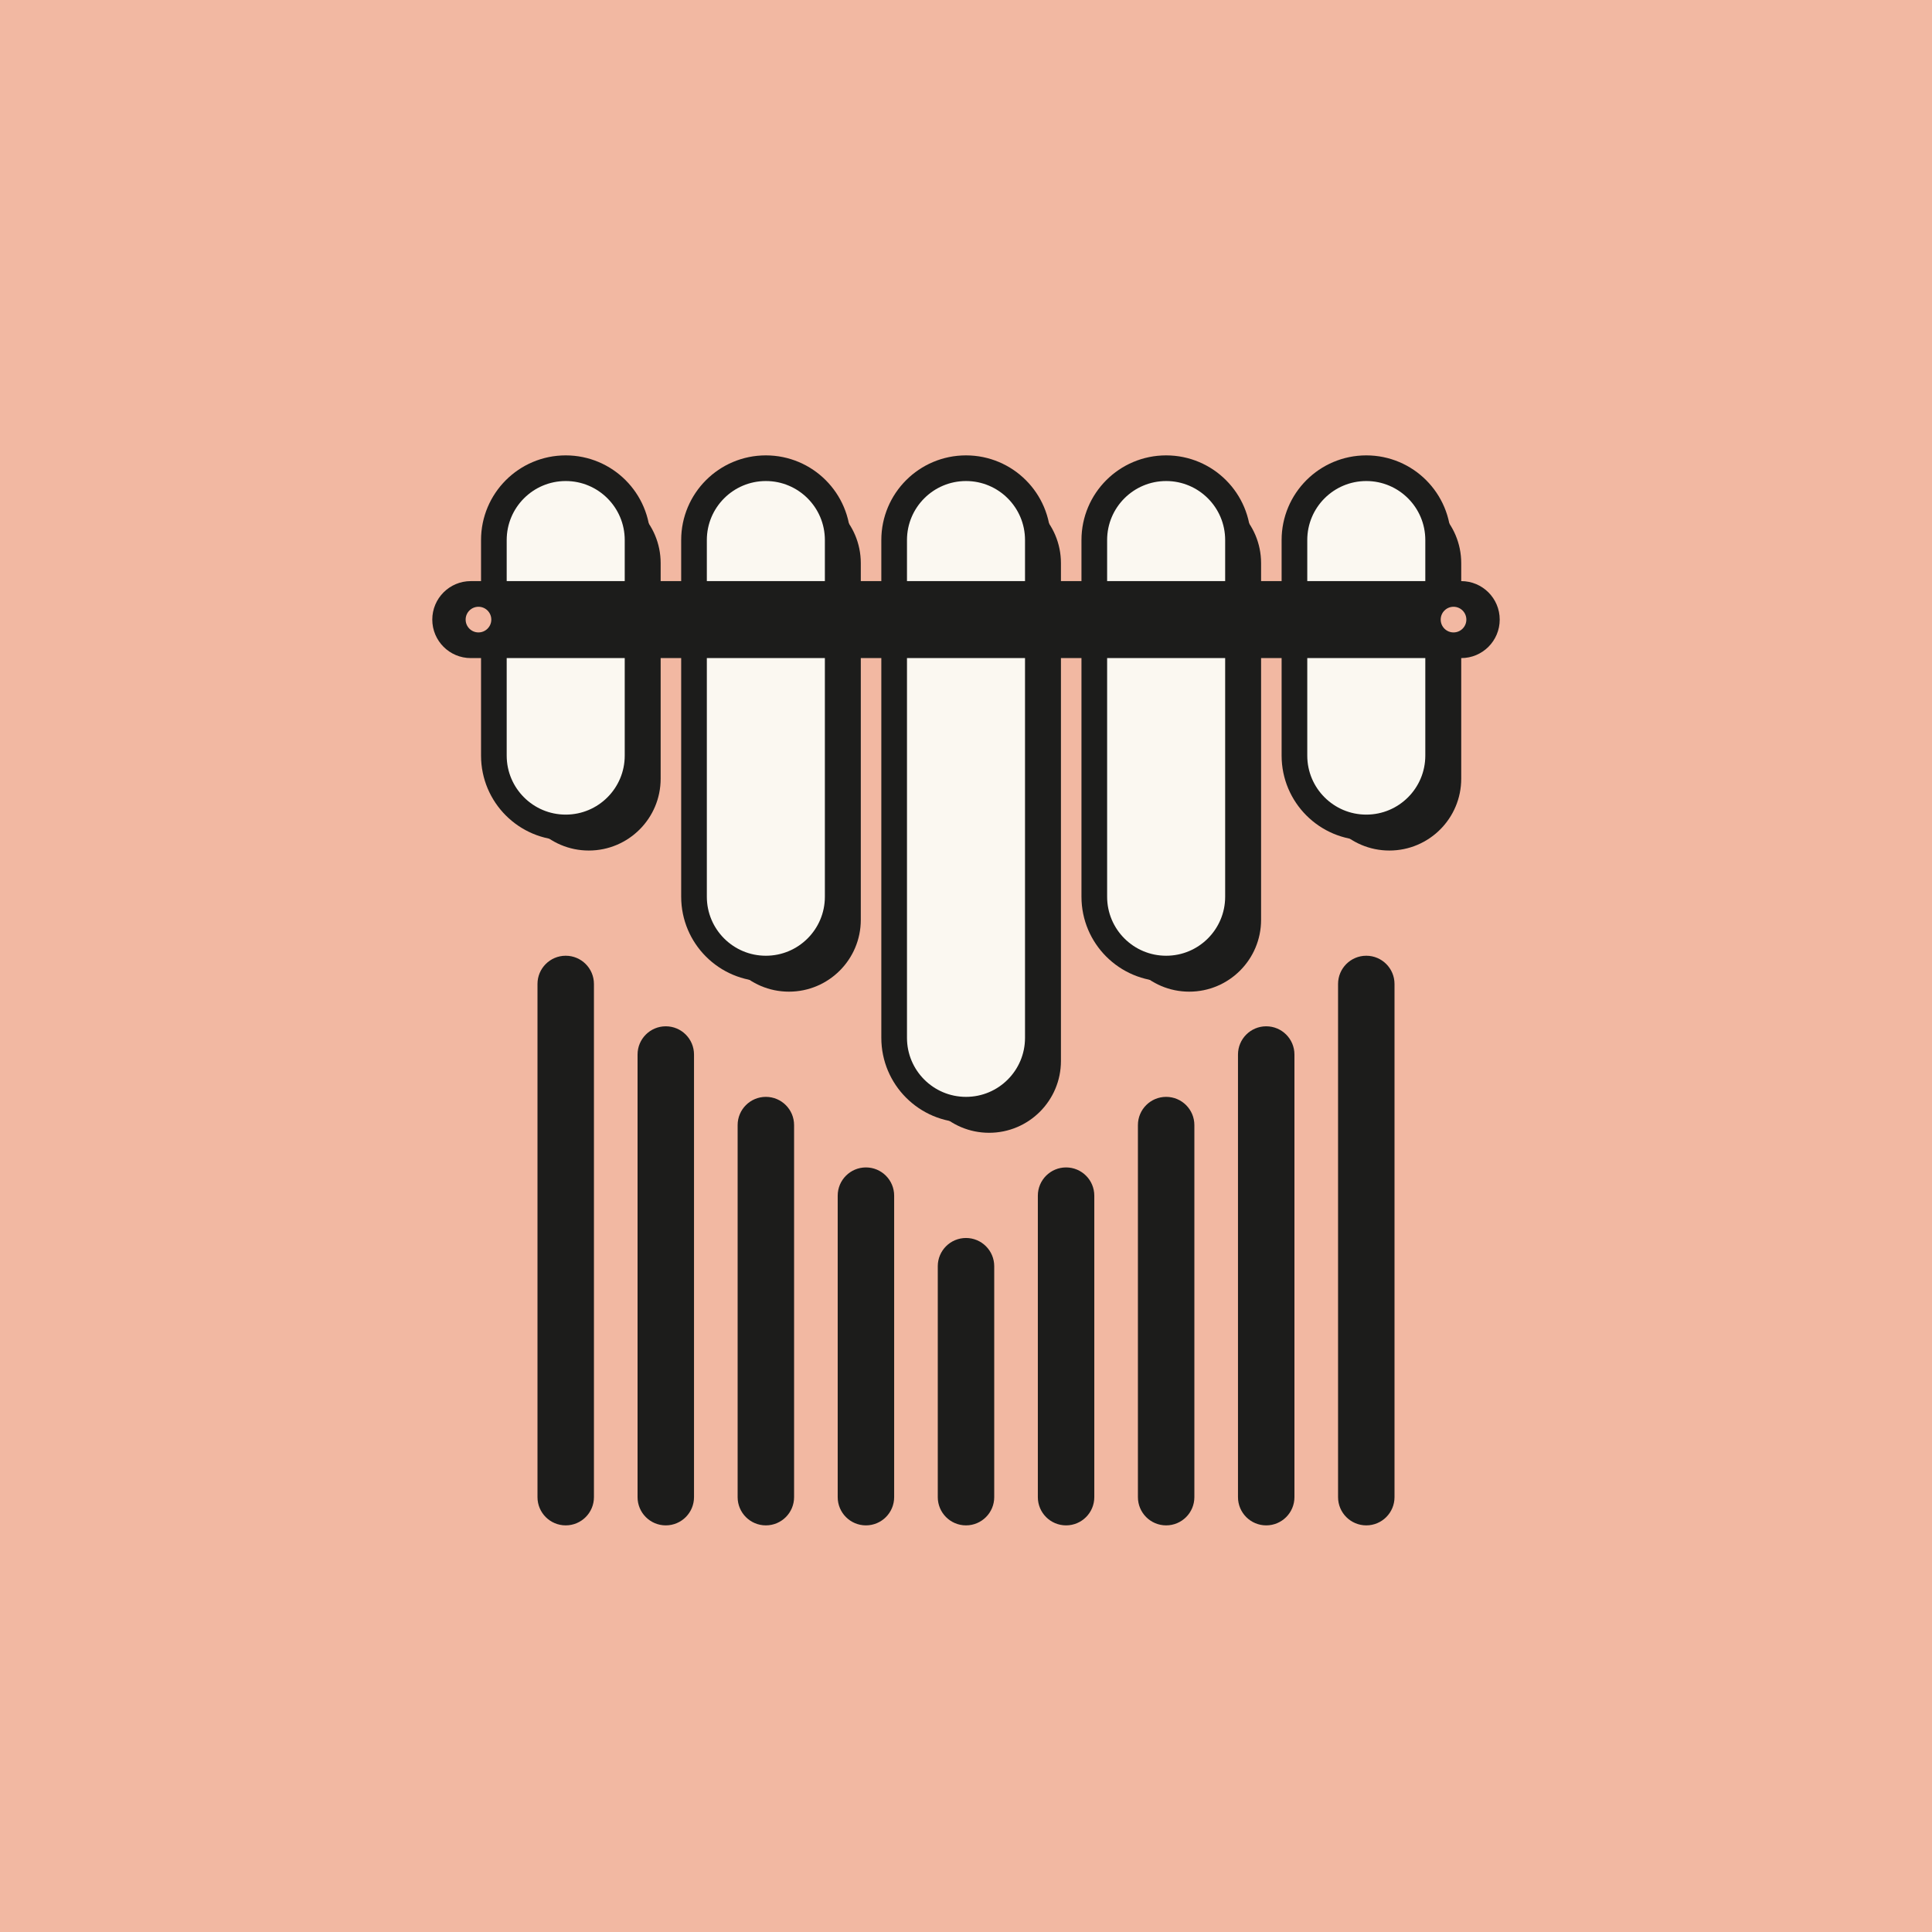
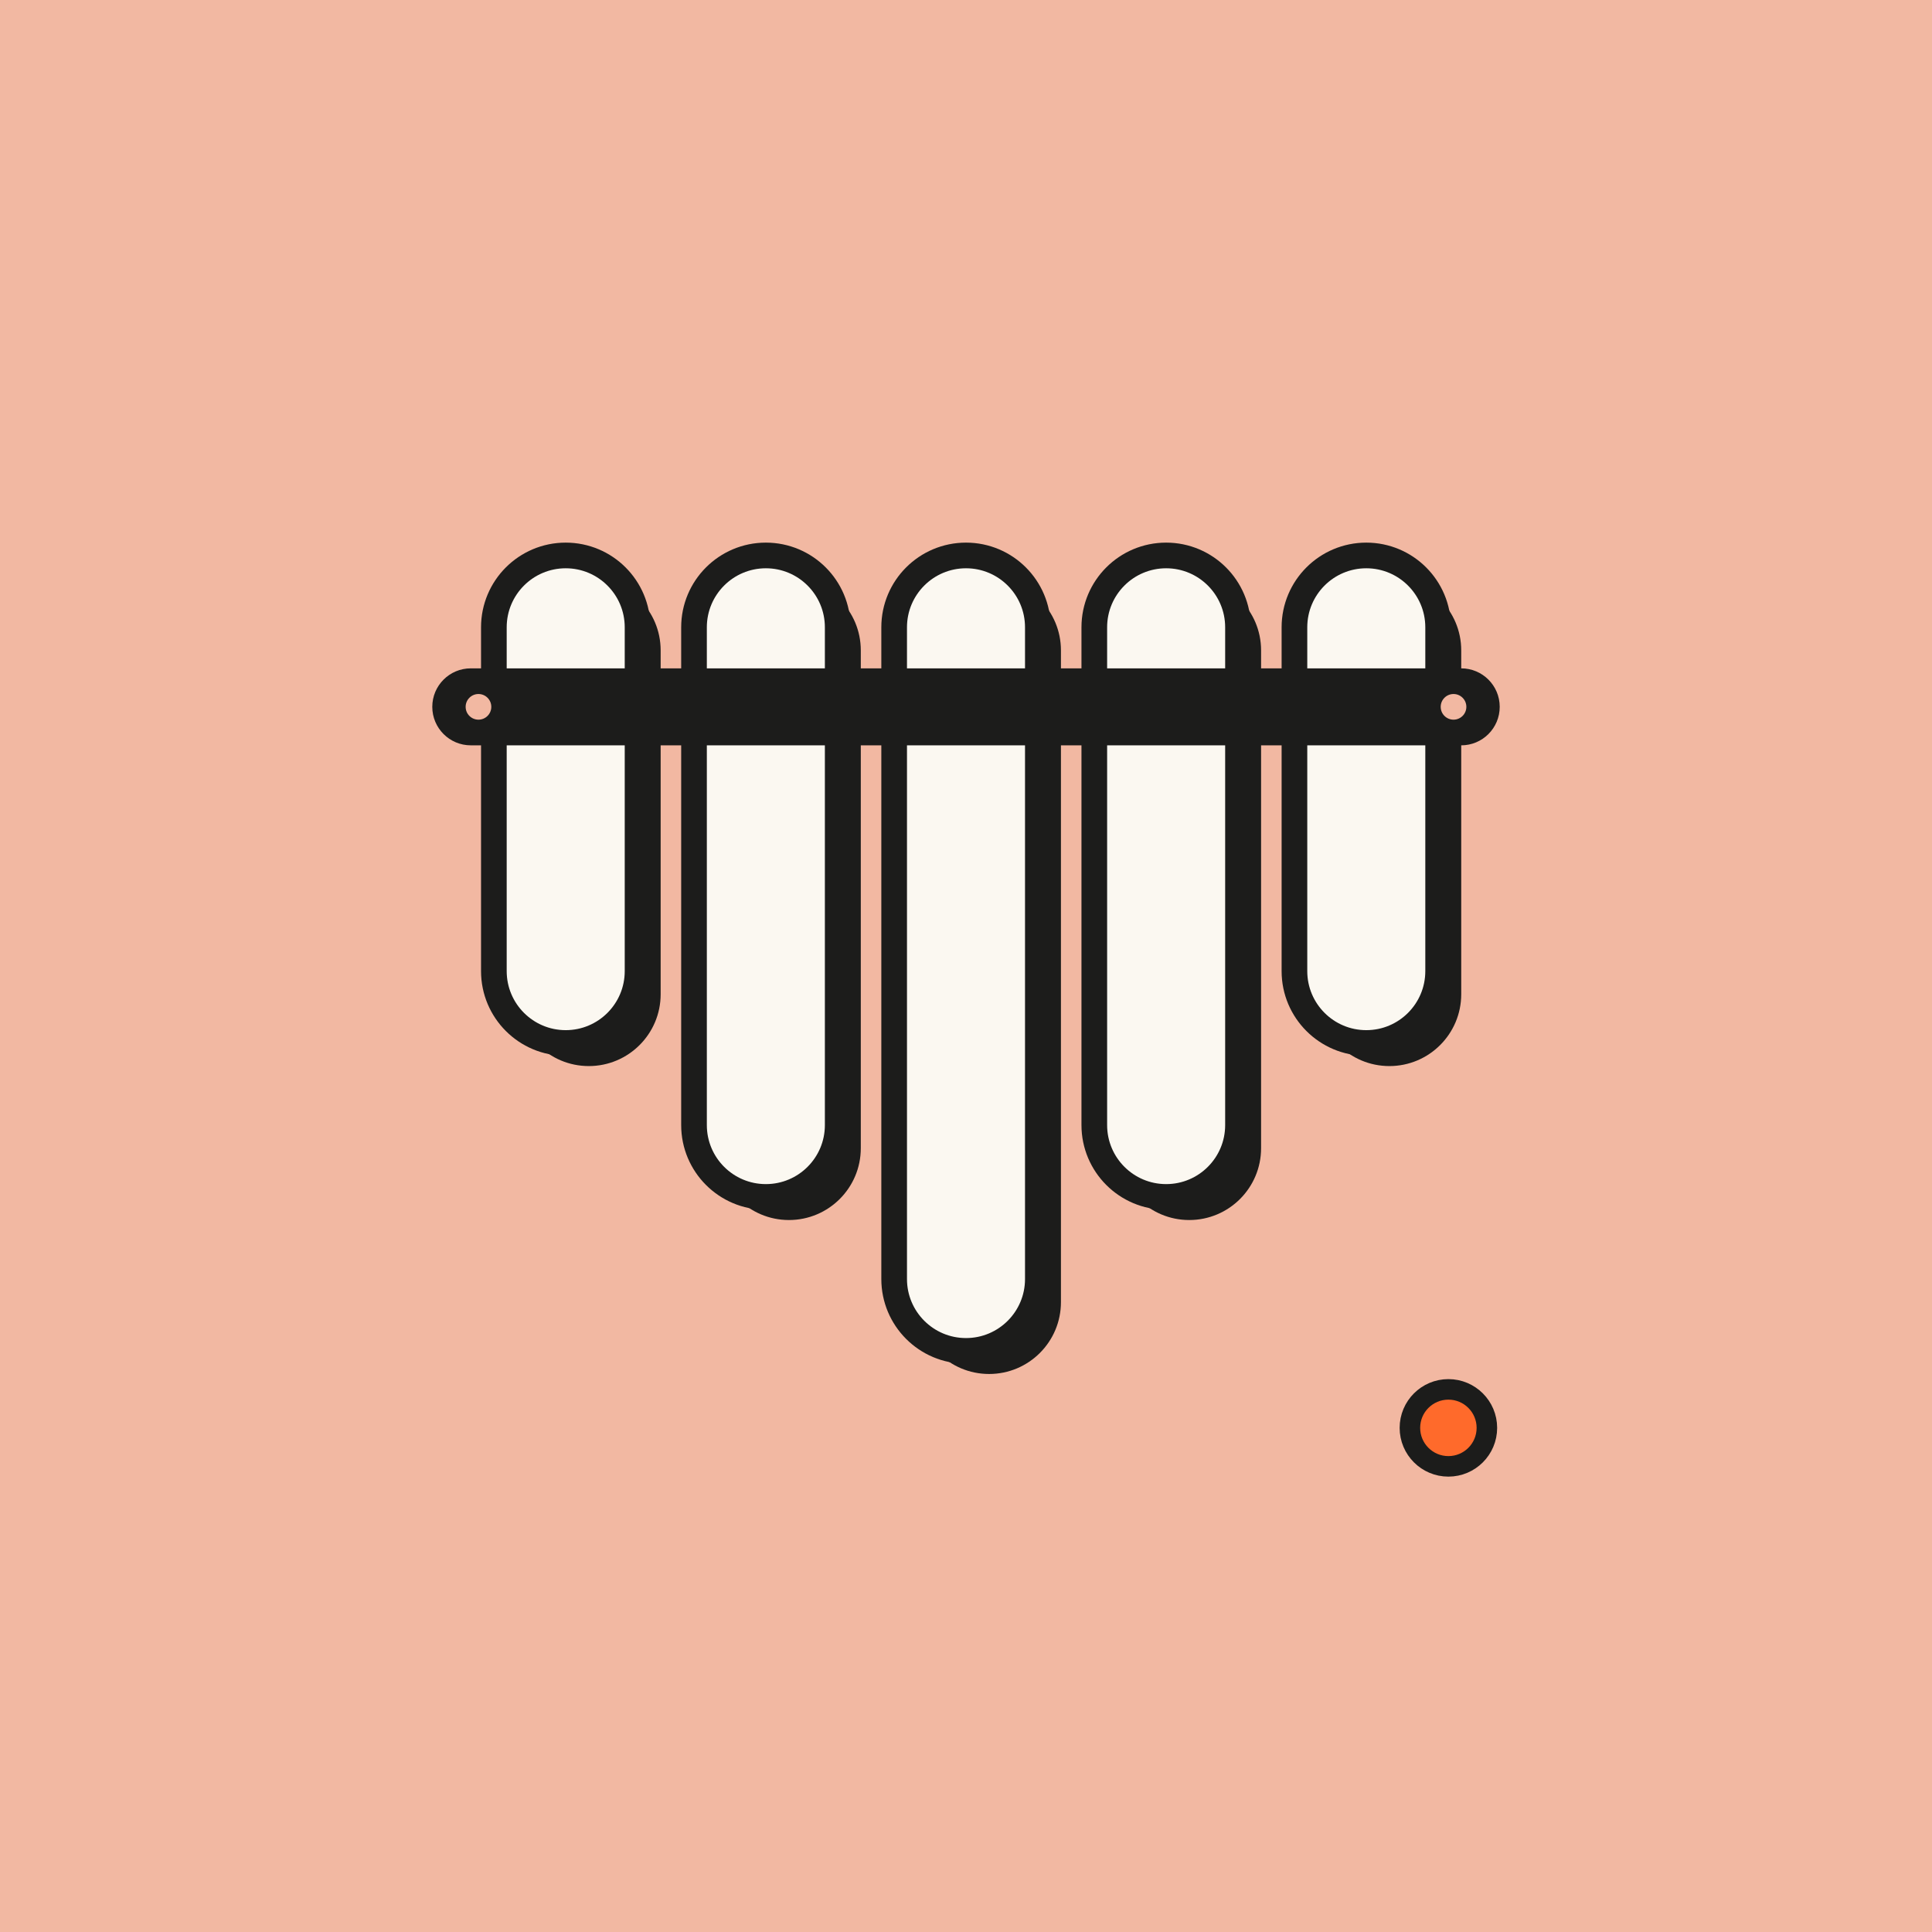
<svg xmlns="http://www.w3.org/2000/svg" viewBox="0 0 512 512">
  <rect width="512" height="512" fill="#F2B8A2" />
  <g transform="translate(81.92 81.92) scale(0.68)">
-     <rect x="81" y="71" width="56" height="140" rx="28" fill="#1C1C1B" />
-     <rect x="159" y="71" width="56" height="195" rx="28" fill="#1C1C1B" />
-     <rect x="237" y="71" width="56" height="250" rx="28" fill="#1C1C1B" />
-     <rect x="315" y="71" width="56" height="195" rx="28" fill="#1C1C1B" />
-     <rect x="393" y="71" width="56" height="140" rx="28" fill="#1C1C1B" />
-     <rect x="72" y="62" width="56" height="140" rx="28" fill="#FBF8F1" stroke="#1C1C1B" stroke-width="10" />
-     <rect x="150" y="62" width="56" height="195" rx="28" fill="#FBF8F1" stroke="#1C1C1B" stroke-width="10" />
-     <rect x="228" y="62" width="56" height="250" rx="28" fill="#FBF8F1" stroke="#1C1C1B" stroke-width="10" />
-     <rect x="306" y="62" width="56" height="195" rx="28" fill="#FBF8F1" stroke="#1C1C1B" stroke-width="10" />
-     <rect x="384" y="62" width="56" height="140" rx="28" fill="#FBF8F1" stroke="#1C1C1B" stroke-width="10" />
-     <rect x="48" y="106" width="416" height="30" rx="15" fill="#1C1C1B" />
-     <circle cx="66" cy="121" r="5" fill="#F2B8A2" />
-     <circle cx="446" cy="121" r="5" fill="#F2B8A2" />
-     <rect x="89" y="252" width="22" height="222" rx="11" fill="#1C1C1B" />
-     <rect x="128" y="279.5" width="22" height="194.5" rx="11" fill="#1C1C1B" />
-     <rect x="167" y="307" width="22" height="167" rx="11" fill="#1C1C1B" />
-     <rect x="206" y="334.5" width="22" height="139.5" rx="11" fill="#1C1C1B" />
-     <rect x="245" y="362" width="22" height="112" rx="11" fill="#1C1C1B" />
-     <rect x="284" y="334.5" width="22" height="139.5" rx="11" fill="#1C1C1B" />
-     <rect x="323" y="307" width="22" height="167" rx="11" fill="#1C1C1B" />
-     <rect x="362" y="279.5" width="22" height="194.5" rx="11" fill="#1C1C1B" />
-     <rect x="401" y="252" width="22" height="222" rx="11" fill="#1C1C1B" />
+     <rect x="81" y="105" width="56" height="190" rx="28" fill="#1C1C1B" />
+     <rect x="159" y="105" width="56" height="250" rx="28" fill="#1C1C1B" />
+     <rect x="237" y="105" width="56" height="310" rx="28" fill="#1C1C1B" />
+     <rect x="315" y="105" width="56" height="250" rx="28" fill="#1C1C1B" />
+     <rect x="393" y="105" width="56" height="190" rx="28" fill="#1C1C1B" />
+     <rect x="72" y="96" width="56" height="190" rx="28" fill="#FBF8F1" stroke="#1C1C1B" stroke-width="10" />
+     <rect x="150" y="96" width="56" height="250" rx="28" fill="#FBF8F1" stroke="#1C1C1B" stroke-width="10" />
+     <rect x="228" y="96" width="56" height="310" rx="28" fill="#FBF8F1" stroke="#1C1C1B" stroke-width="10" />
+     <rect x="306" y="96" width="56" height="250" rx="28" fill="#FBF8F1" stroke="#1C1C1B" stroke-width="10" />
+     <rect x="384" y="96" width="56" height="190" rx="28" fill="#FBF8F1" stroke="#1C1C1B" stroke-width="10" />
+     <rect x="48" y="140" width="416" height="30" rx="15" fill="#1C1C1B" />
+     <circle cx="66" cy="155" r="5" fill="#F2B8A2" />
+     <circle cx="446" cy="155" r="5" fill="#F2B8A2" />
+     <circle cx="444" cy="436" r="15" fill="#FF6A2B" stroke="#1C1C1B" stroke-width="8" />
  </g>
</svg>
